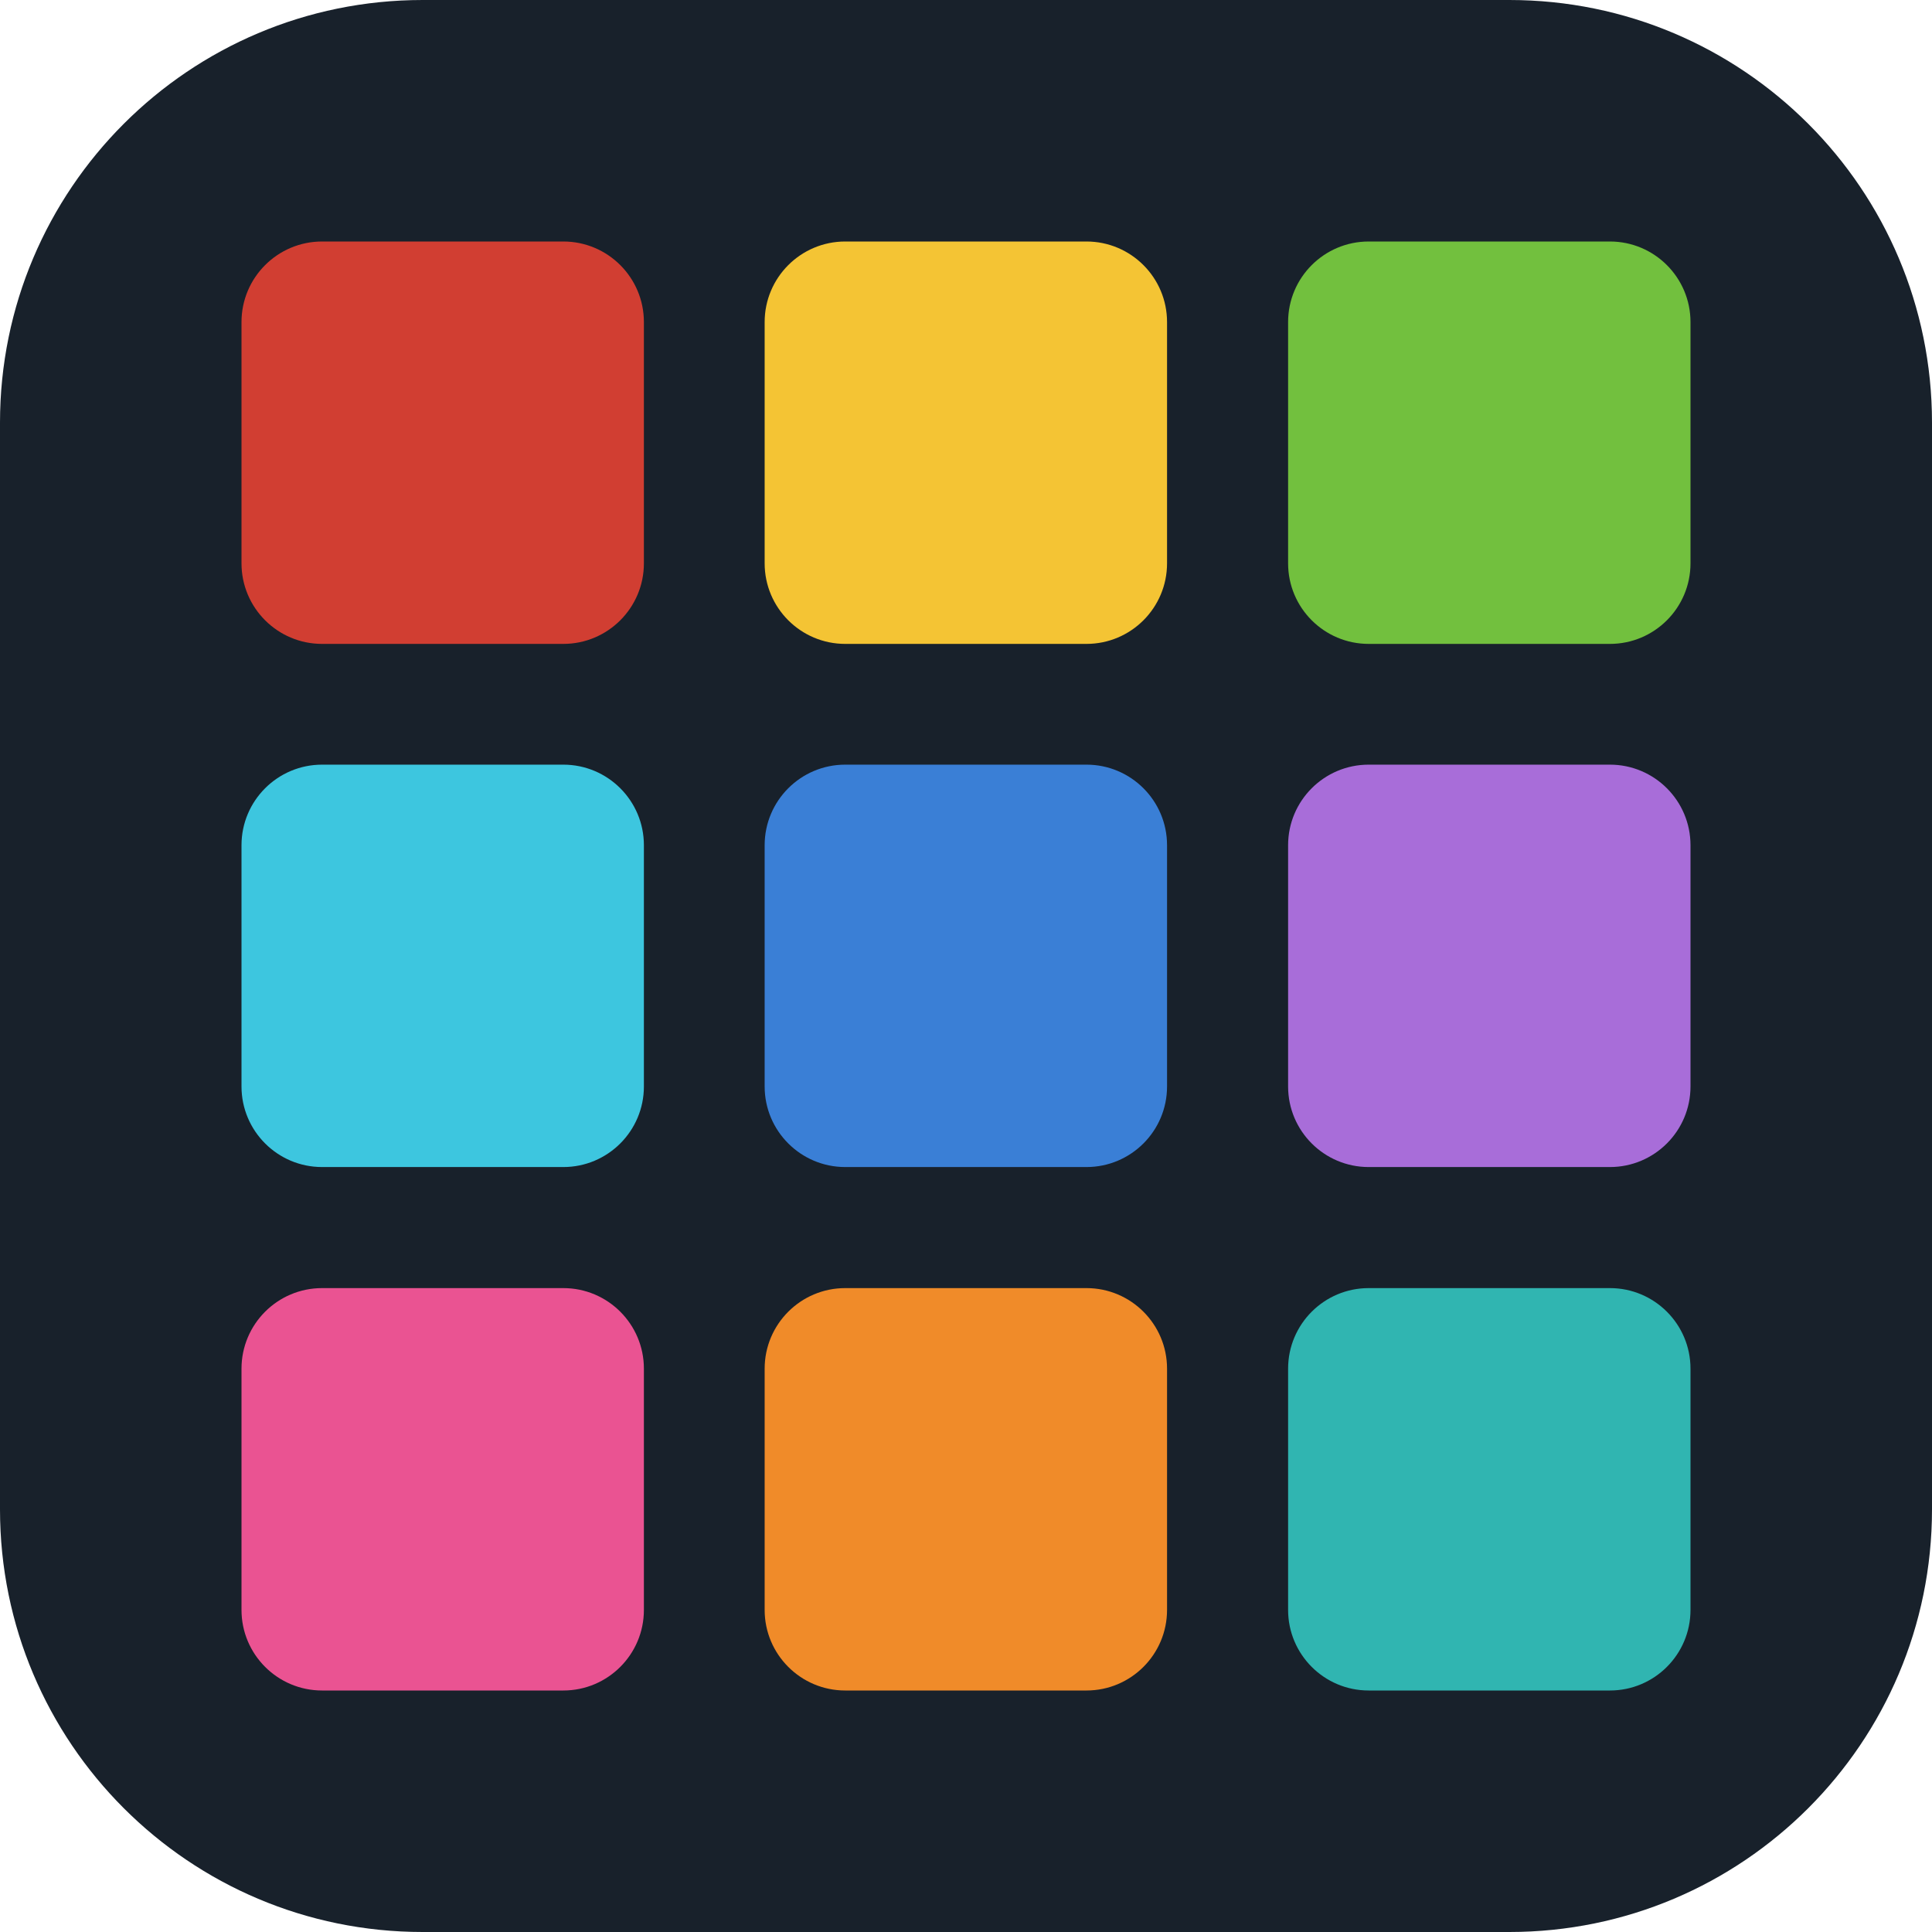
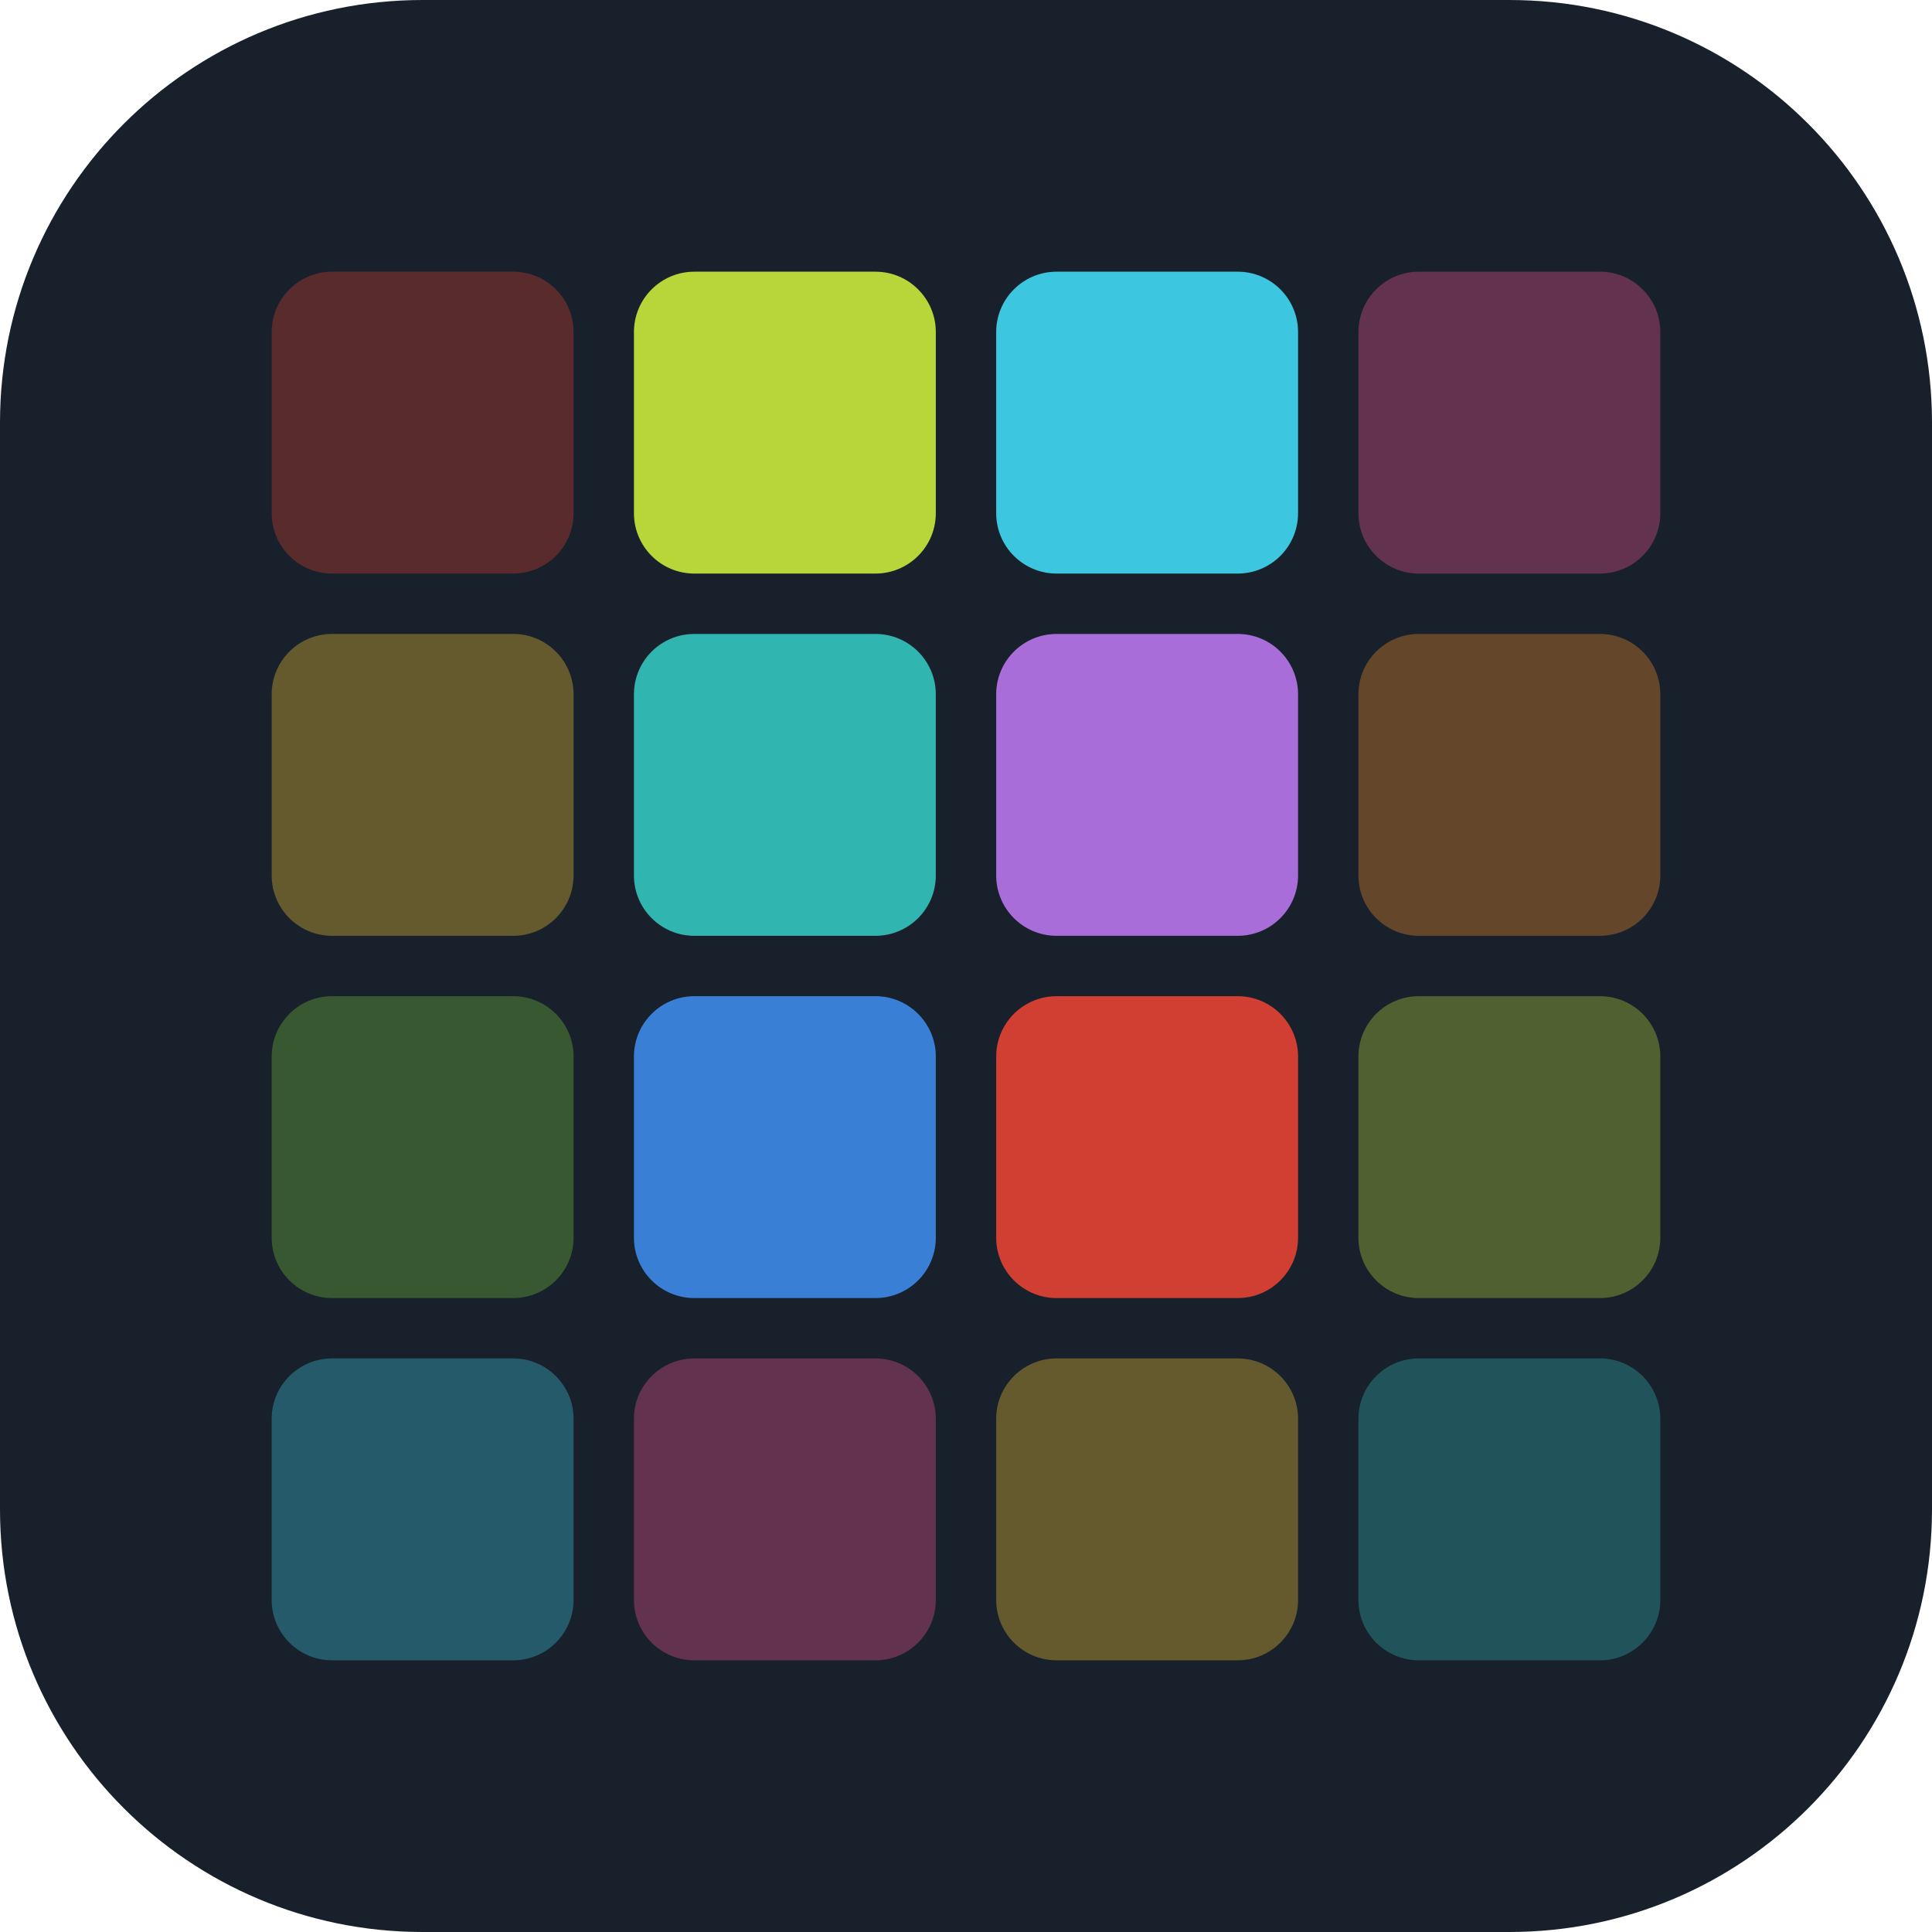
<svg xmlns="http://www.w3.org/2000/svg" viewBox="0 0 64 64">
-   <rect width="64" height="64" rx="14" fill="#18212B" />
-   <rect x="8.00" y="8.00" width="13.33" height="13.33" rx="2.67" fill="#D13E32" />
-   <rect x="25.33" y="8.00" width="13.33" height="13.33" rx="2.67" fill="#F4C434" />
-   <rect x="42.67" y="8.00" width="13.33" height="13.33" rx="2.67" fill="#72C03E" />
-   <rect x="8.00" y="25.33" width="13.33" height="13.33" rx="2.67" fill="#3DC6DF" />
-   <rect x="25.33" y="25.33" width="13.33" height="13.33" rx="2.67" fill="#3A7FD6" />
-   <rect x="42.67" y="25.33" width="13.33" height="13.33" rx="2.67" fill="#A86DD9" />
-   <rect x="8.00" y="42.67" width="13.33" height="13.33" rx="2.67" fill="#EA5392" />
-   <rect x="25.33" y="42.67" width="13.33" height="13.33" rx="2.67" fill="#F08B29" />
-   <rect x="42.67" y="42.67" width="13.33" height="13.33" rx="2.67" fill="#30B5B1" />
+   <rect x="0" y="0" width="64" height="64" rx="14" fill="#18212B" />
+   <rect x="9" y="9" width="10" height="10" rx="2" fill="#D13E32" opacity="0.35" />
+   <rect x="21" y="9" width="10" height="10" rx="2" fill="#B8D639" opacity="1" />
+   <rect x="33" y="9" width="10" height="10" rx="2" fill="#3DC6DF" opacity="1" />
+   <rect x="45" y="9" width="10" height="10" rx="2" fill="#EA5392" opacity="0.35" />
+   <rect x="9" y="21" width="10" height="10" rx="2" fill="#F4C434" opacity="0.35" />
+   <rect x="21" y="21" width="10" height="10" rx="2" fill="#30B5B1" opacity="1" />
+   <rect x="33" y="21" width="10" height="10" rx="2" fill="#A86DD9" opacity="1" />
+   <rect x="45" y="21" width="10" height="10" rx="2" fill="#F08B29" opacity="0.35" />
+   <rect x="9" y="33" width="10" height="10" rx="2" fill="#72C03E" opacity="0.35" />
+   <rect x="21" y="33" width="10" height="10" rx="2" fill="#3A7FD6" opacity="1" />
+   <rect x="33" y="33" width="10" height="10" rx="2" fill="#D13E32" opacity="1" />
+   <rect x="45" y="33" width="10" height="10" rx="2" fill="#B8D639" opacity="0.35" />
+   <rect x="9" y="45" width="10" height="10" rx="2" fill="#3DC6DF" opacity="0.35" />
+   <rect x="21" y="45" width="10" height="10" rx="2" fill="#EA5392" opacity="0.35" />
+   <rect x="33" y="45" width="10" height="10" rx="2" fill="#F4C434" opacity="0.35" />
+   <rect x="45" y="45" width="10" height="10" rx="2" fill="#30B5B1" opacity="0.35" />
</svg>
